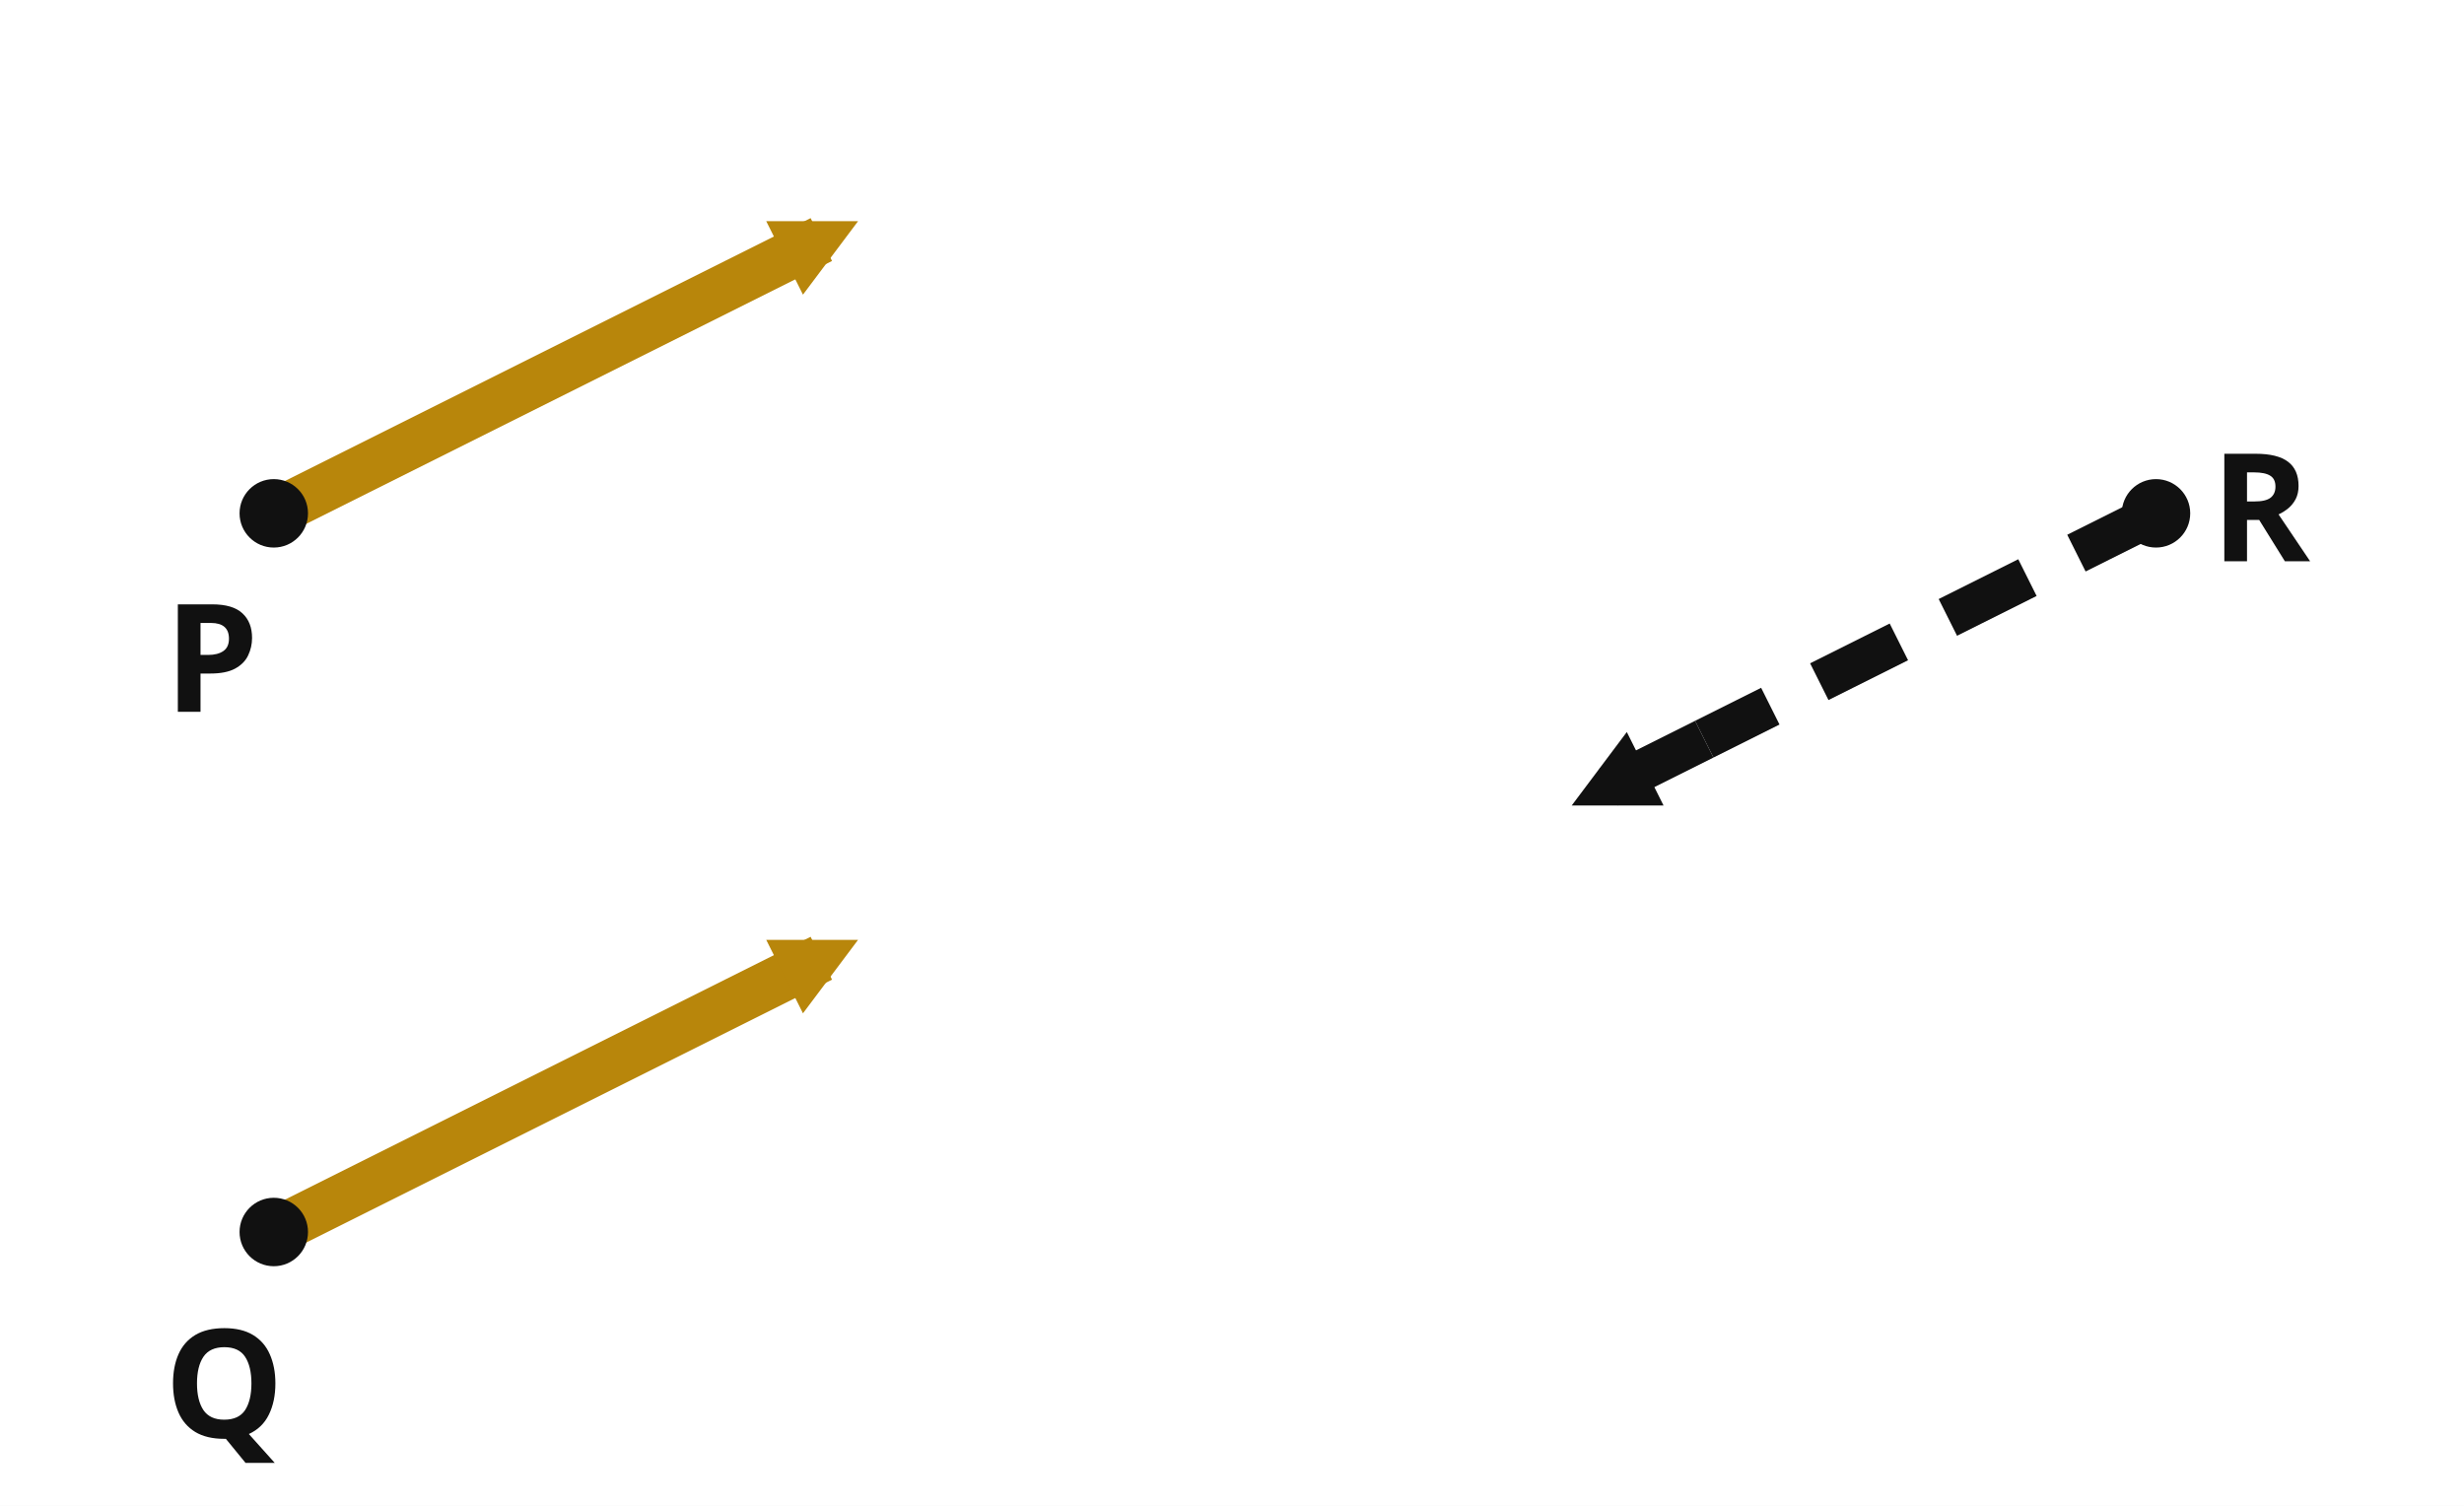
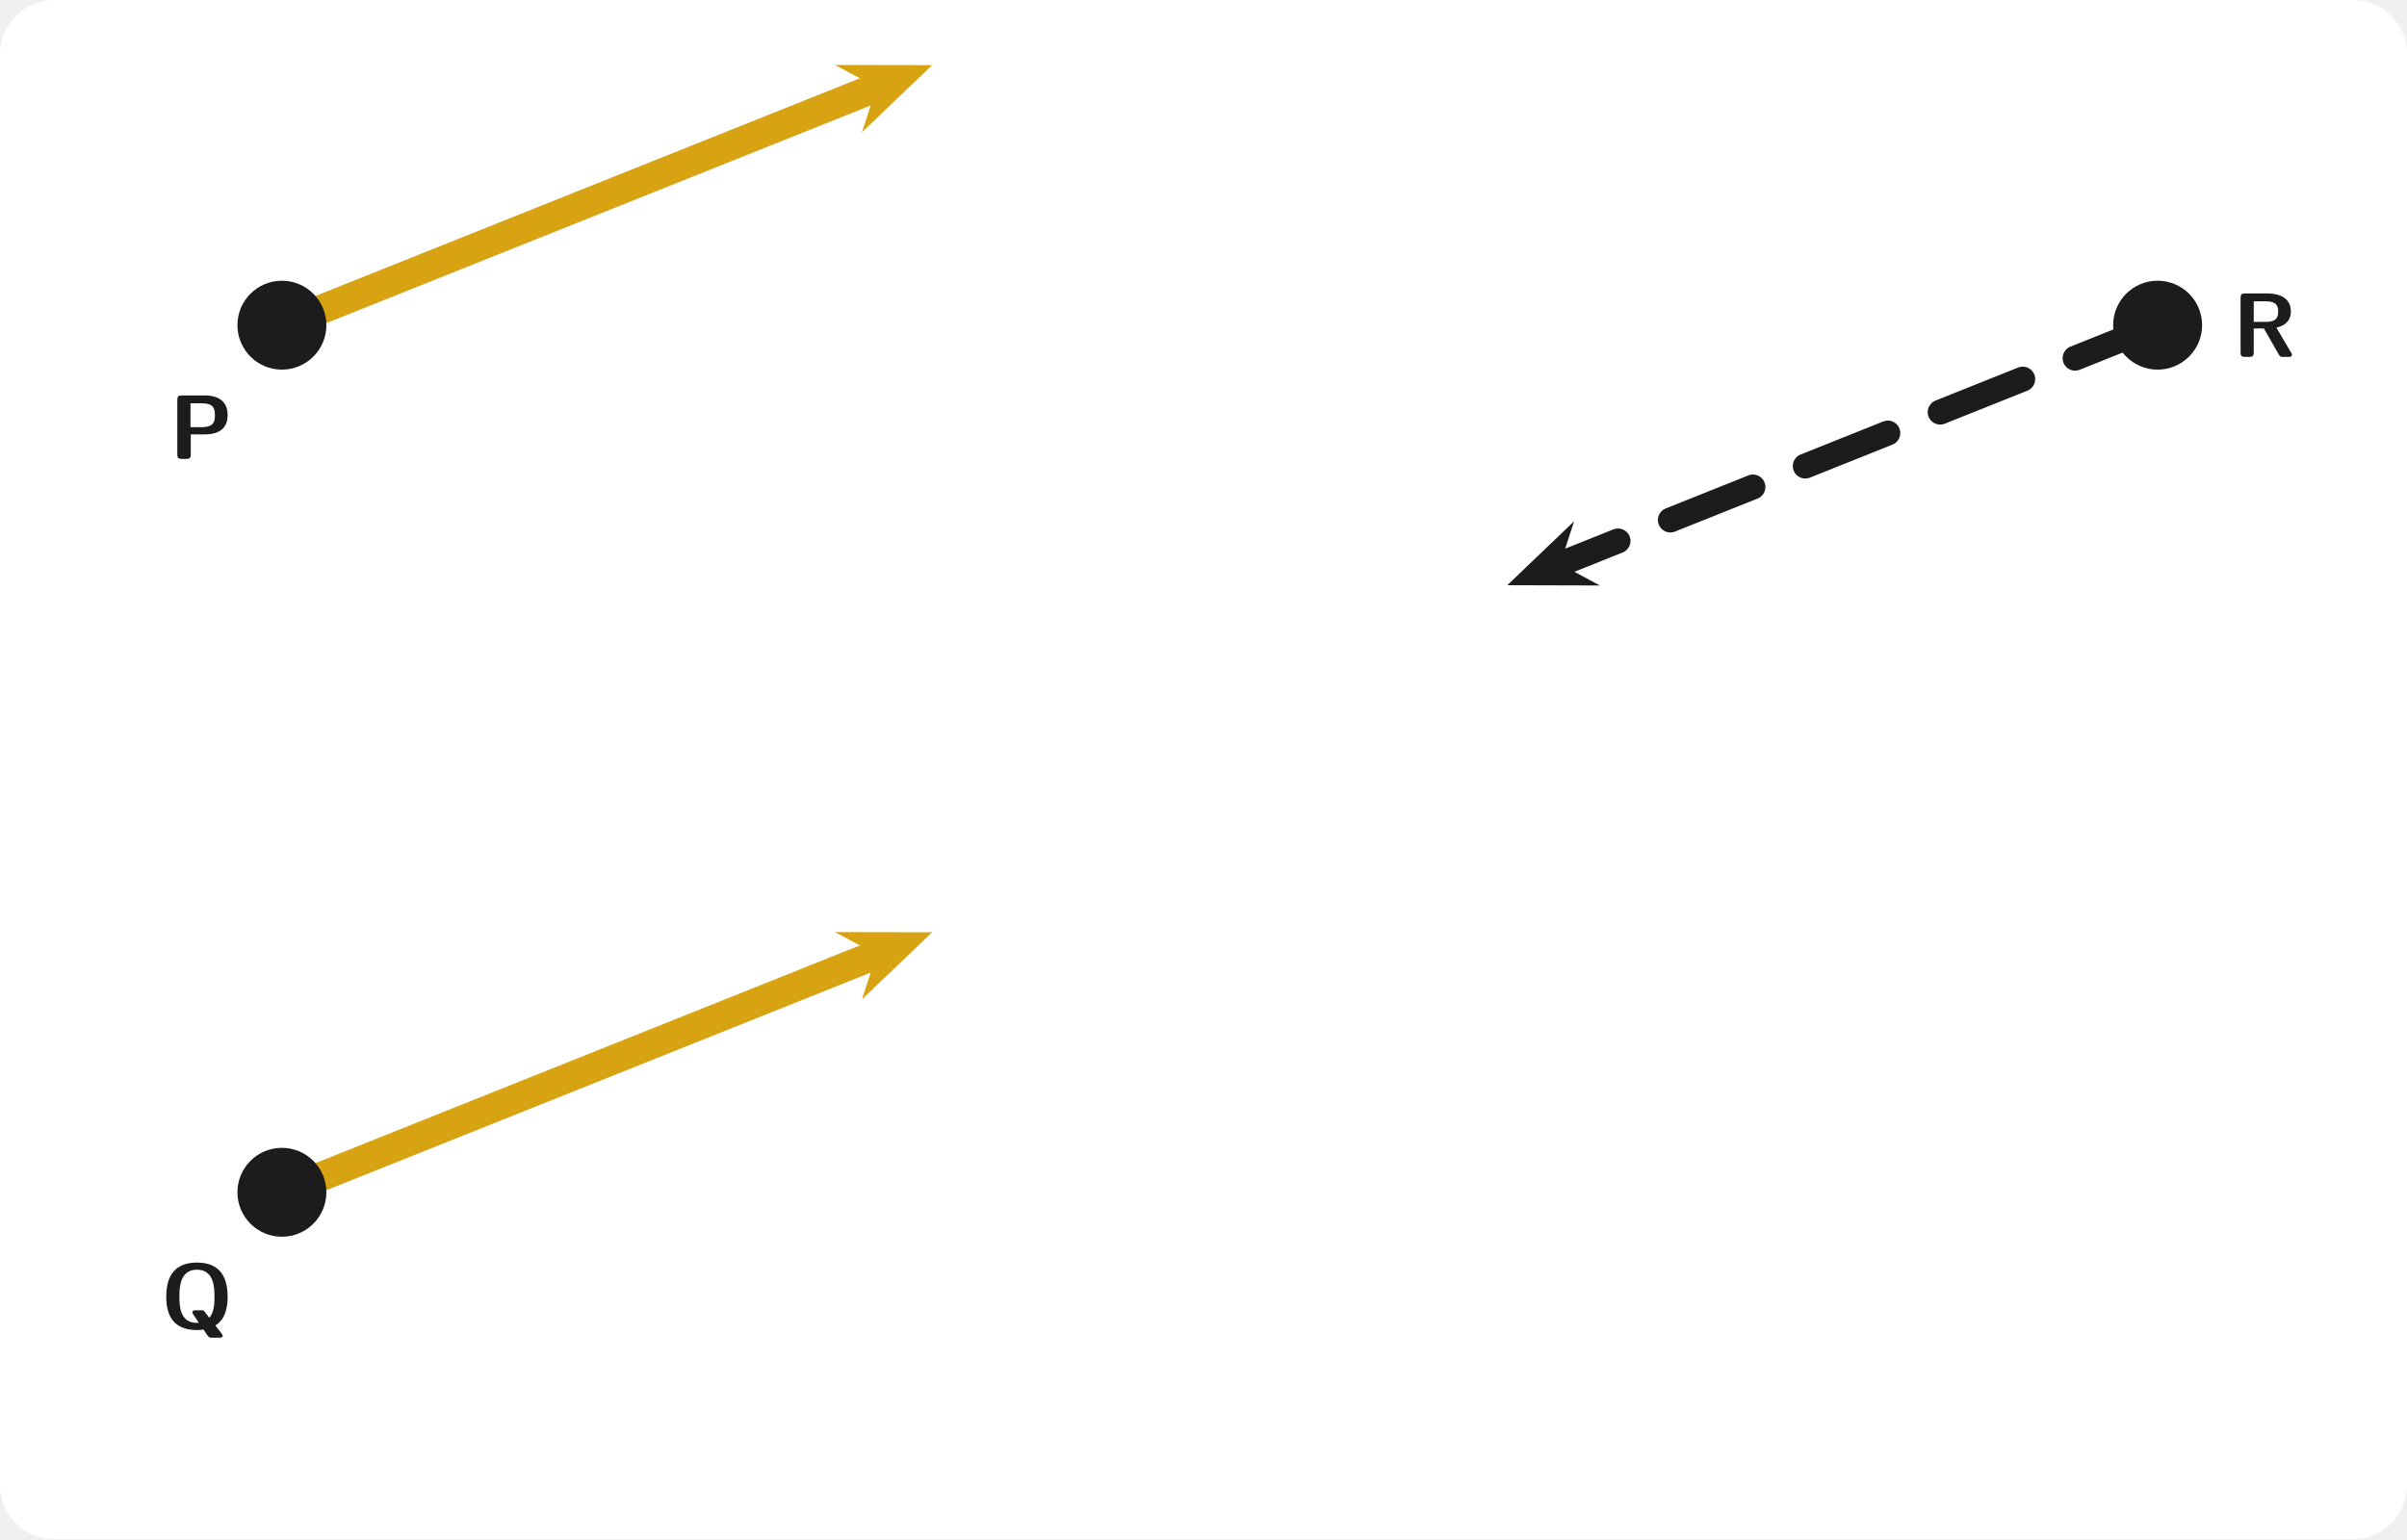
- <svg xmlns="http://www.w3.org/2000/svg" viewBox="0 0 360 220" role="img" aria-labelledby="title desc">
+ <svg xmlns="http://www.w3.org/2000/svg" xmlns:xlink="http://www.w3.org/1999/xlink" role="img" aria-labelledby="title desc" version="1.1" width="314.646pt" height="201.259pt" viewBox="-57.827 -57.827 314.646 201.259">
  <defs>
-     <marker id="arrow-gold" viewBox="0 0 10 10" refX="5" refY="5" markerUnits="userSpaceOnUse" markerWidth="12" markerHeight="12" orient="auto">
-       <path d="M 0 0 L 10 5 L 0 10 z" fill="#b8860b" />
-     </marker>
-     <marker id="arrow-black" viewBox="0 0 10 10" refX="5" refY="5" markerUnits="userSpaceOnUse" markerWidth="12" markerHeight="12" orient="auto">
-       <path d="M 0 0 L 10 5 L 0 10 z" fill="#111" />
-     </marker>
+     <path id="g0-83" d="M7.663-5.715C7.663-7.52 6.492-8.297 4.651-8.297H1.662C1.231-8.297 1.088-8.165 1.088-7.723V-.574C1.088-.143 1.219 0 1.662 0H2.271C2.726 0 2.845-.155 2.845-.574V-3.204H4.663C6.539-3.204 7.663-3.993 7.663-5.715ZM6.001-5.715C6.001-4.914 5.87-4.148 4.268-4.148H2.809V-7.269H4.28C5.846-7.269 6.001-6.551 6.001-5.715Z" />
+     <path id="g0-90" d="M8.751-4.089C8.751-6.492 7.878-8.56 4.746-8.56C1.435-8.56 .729-6.276 .729-4.089C.729-1.853 1.506 .263 4.734 .263C4.937 .263 5.212 .263 5.595 .203L6.037 .849C6.288 1.231 6.324 1.267 6.719 1.267H7.675C7.831 1.267 8.106 1.267 8.106 1.004C8.106 .909 8.082 .885 7.926 .669L7.149-.335C8.667-1.255 8.751-3.228 8.751-4.089ZM7.03-4.101C7.03-3.347 7.03-2.104 6.36-1.339L5.703-2.188C5.583-2.319 5.535-2.319 5.296-2.319H4.567C4.4-2.319 4.136-2.319 4.136-2.044C4.136-1.913 4.519-1.375 4.734-1.076C4.77-1.016 4.973-.729 4.973-.693C4.973-.693 4.782-.669 4.734-.669C2.451-.669 2.451-3.037 2.451-4.101C2.451-5.153 2.451-7.627 4.734-7.627C7.03-7.627 7.03-5.165 7.03-4.101Z" />
+     <path id="g0-95" d="M7.807-.359L5.774-3.826C6.528-4.005 7.663-4.459 7.663-5.942C7.663-8.297 5.069-8.297 4.531-8.297H1.662C1.231-8.297 1.088-8.165 1.088-7.723V-.574C1.088-.143 1.219 0 1.662 0H2.236C2.69 0 2.809-.155 2.809-.574V-3.718H4.136L6.097-.287C6.265 0 6.396 0 6.659 0H7.364C7.603 0 7.807 0 7.807-.359ZM6.001-5.93C6.001-5.224 5.834-4.579 4.364-4.579H2.809V-7.269H4.364C5.75-7.269 6.001-6.719 6.001-5.93Z" />
  </defs>
-   <rect width="360" height="220" fill="#fff" />
-   <line x1="40" y1="75" x2="120" y2="35" stroke="#b8860b" stroke-width="7" stroke-linecap="butt" marker-end="url(#arrow-gold)" />
-   <circle cx="40" cy="75" r="5" fill="#111" />
-   <text x="24" y="104" font-family="sans-serif" font-size="22" font-weight="700" fill="#111">P</text>
-   <line x1="40" y1="180" x2="120" y2="140" stroke="#b8860b" stroke-width="7" stroke-linecap="butt" marker-end="url(#arrow-gold)" />
-   <circle cx="40" cy="180" r="5" fill="#111" />
-   <text x="24" y="210" font-family="sans-serif" font-size="22" font-weight="700" fill="#111">Q</text>
-   <line x1="315" y1="75" x2="249" y2="108" stroke="#111" stroke-width="6" stroke-dasharray="13 8" stroke-linecap="butt" />
-   <line x1="249" y1="108" x2="235" y2="115" stroke="#111" stroke-width="6" stroke-linecap="butt" marker-end="url(#arrow-black)" />
-   <circle cx="315" cy="75" r="5" fill="#111" />
-   <text x="323" y="82" font-family="sans-serif" font-size="22" font-weight="700" fill="#111">R</text>
+   <g id="page1">
+     <g stroke-miterlimit="10" transform="matrix(.996264 0 0 -.996264 -42.23616 130.6769)" fill="#000" stroke="#000" stroke-width="0.4">
+       <g fill="#fff">
+         <path d="M-15.649-5.69V182.097C-15.649 186.026-12.464 189.211-8.536 189.211H293.063C296.992 189.211 300.177 186.026 300.177 182.097V-5.69C300.177-9.619 296.992-12.804 293.063-12.804H-8.536C-12.464-12.804-15.649-9.619-15.649-5.69ZM300.177 189.211" stroke="none" />
+       </g>
+       <g stroke="#d7a313" stroke-width="3.841" stroke-linecap="round">
+         <path d="M21.34 146.531L100.112 178.041" fill="none" />
+         <g fill="#d7a313" transform="matrix(.92844 .37137 -.37137 .92844 95.86699 176.3428)" stroke-dasharray="none" stroke-dashoffset="0.0" stroke-linejoin="miter" stroke-width="1.969">
+           <path d="M8.994 0L3.071 2.381L5.064 0L3.071-2.381Z" />
+         </g>
+       </g>
+       <g fill="#1c1c1e">
+         <path d="M27.175 146.531C27.175 149.754 24.562 152.366 21.34 152.366C18.117 152.366 15.505 149.754 15.505 146.531C15.505 143.309 18.117 140.696 21.34 140.696C24.562 140.696 27.175 143.309 27.175 146.531ZM21.34 146.531" stroke="none" />
+       </g>
+       <g transform="matrix(1.00375 0 0 -1.00375 48.91986 260.1468)" stroke="none" fill="#1c1c1e">
+         <use x="-42.236" y="130.677" xlink:href="#g0-83" />
+       </g>
+       <g stroke="#d7a313" stroke-width="3.841" stroke-linecap="round">
+         <path d="M21.34 32.72L100.112 64.23" fill="none" />
+         <g fill="#d7a313" transform="matrix(.92844 .37137 -.37137 .92844 95.86699 62.53188)" stroke-dasharray="none" stroke-dashoffset="0.0" stroke-linejoin="miter" stroke-width="1.969">
+           <path d="M8.994 0L3.071 2.381L5.064 0L3.071-2.381Z" />
+         </g>
+       </g>
+       <g fill="#1c1c1e">
+         <path d="M27.175 32.72C27.175 35.943 24.562 38.555 21.34 38.555C18.117 38.555 15.505 35.943 15.505 32.72C15.505 29.498 18.117 26.886 21.34 26.886C24.562 26.886 27.175 29.498 27.175 32.72ZM21.34 32.72" stroke="none" />
+       </g>
+       <g transform="matrix(1.00375 0 0 -1.00375 47.82788 146.0719)" stroke="none" fill="#1c1c1e">
+         <use x="-42.236" y="130.677" xlink:href="#g0-90" />
+       </g>
+       <g stroke="#1c1c1e" stroke-width="3.272" stroke-linecap="round" stroke-dasharray="11.666,7.398" stroke-dashoffset="0.0">
+         <path d="M267.456 146.531L188.363 114.895" fill="none" />
+         <g transform="matrix(-.92844 -.37137 .37137 -.92844 192.3998 116.5091)" stroke-dasharray="none" stroke-dashoffset="0.0" stroke-linejoin="miter" stroke-width="1.873">
+           <path d="M8.562 0L2.917 2.276L4.816 0L2.917-2.276Z" />
+         </g>
+       </g>
+       <g fill="#1c1c1e">
+         <path d="M273.291 146.531C273.291 149.754 270.678 152.366 267.456 152.366S261.621 149.754 261.621 146.531C261.621 143.309 264.233 140.696 267.456 140.696S273.291 143.309 273.291 146.531ZM267.456 146.531" stroke="none" />
+       </g>
+       <g transform="matrix(1.00375 0 0 -1.00375 319.6427 273.5344)" stroke="none" fill="#1c1c1e">
+         <use x="-42.236" y="130.677" xlink:href="#g0-95" />
+       </g>
+     </g>
+   </g>
</svg>
